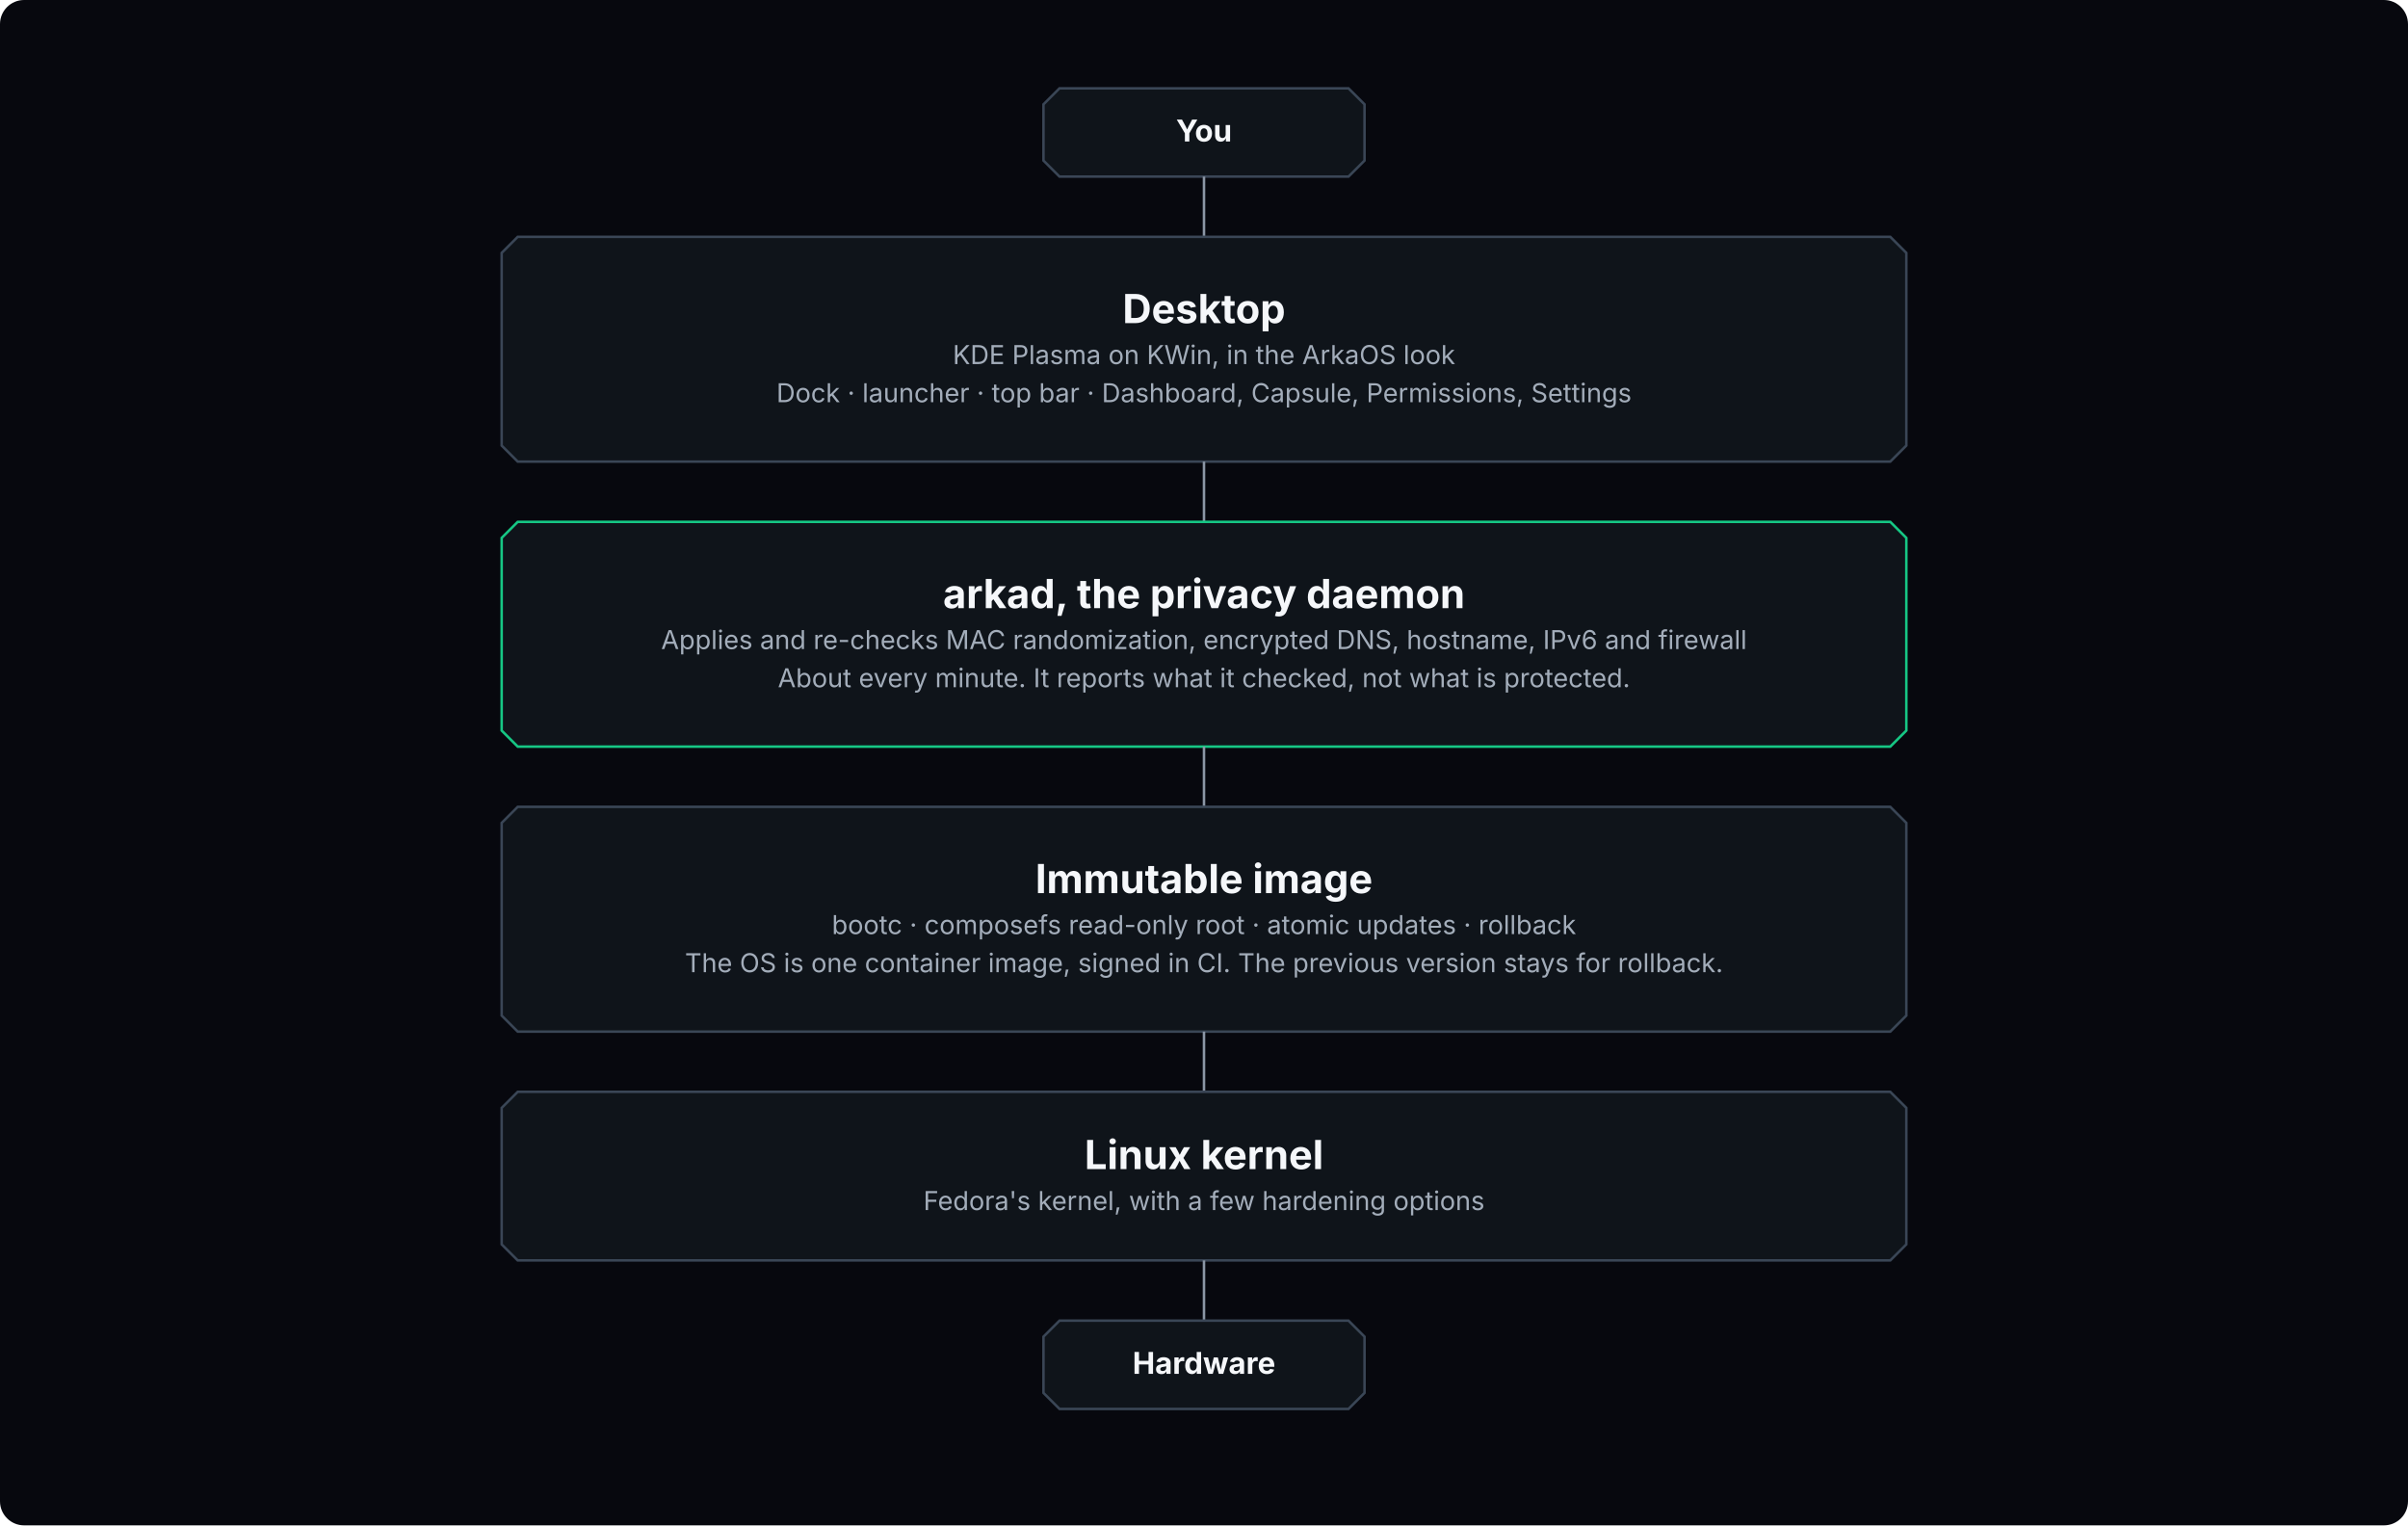
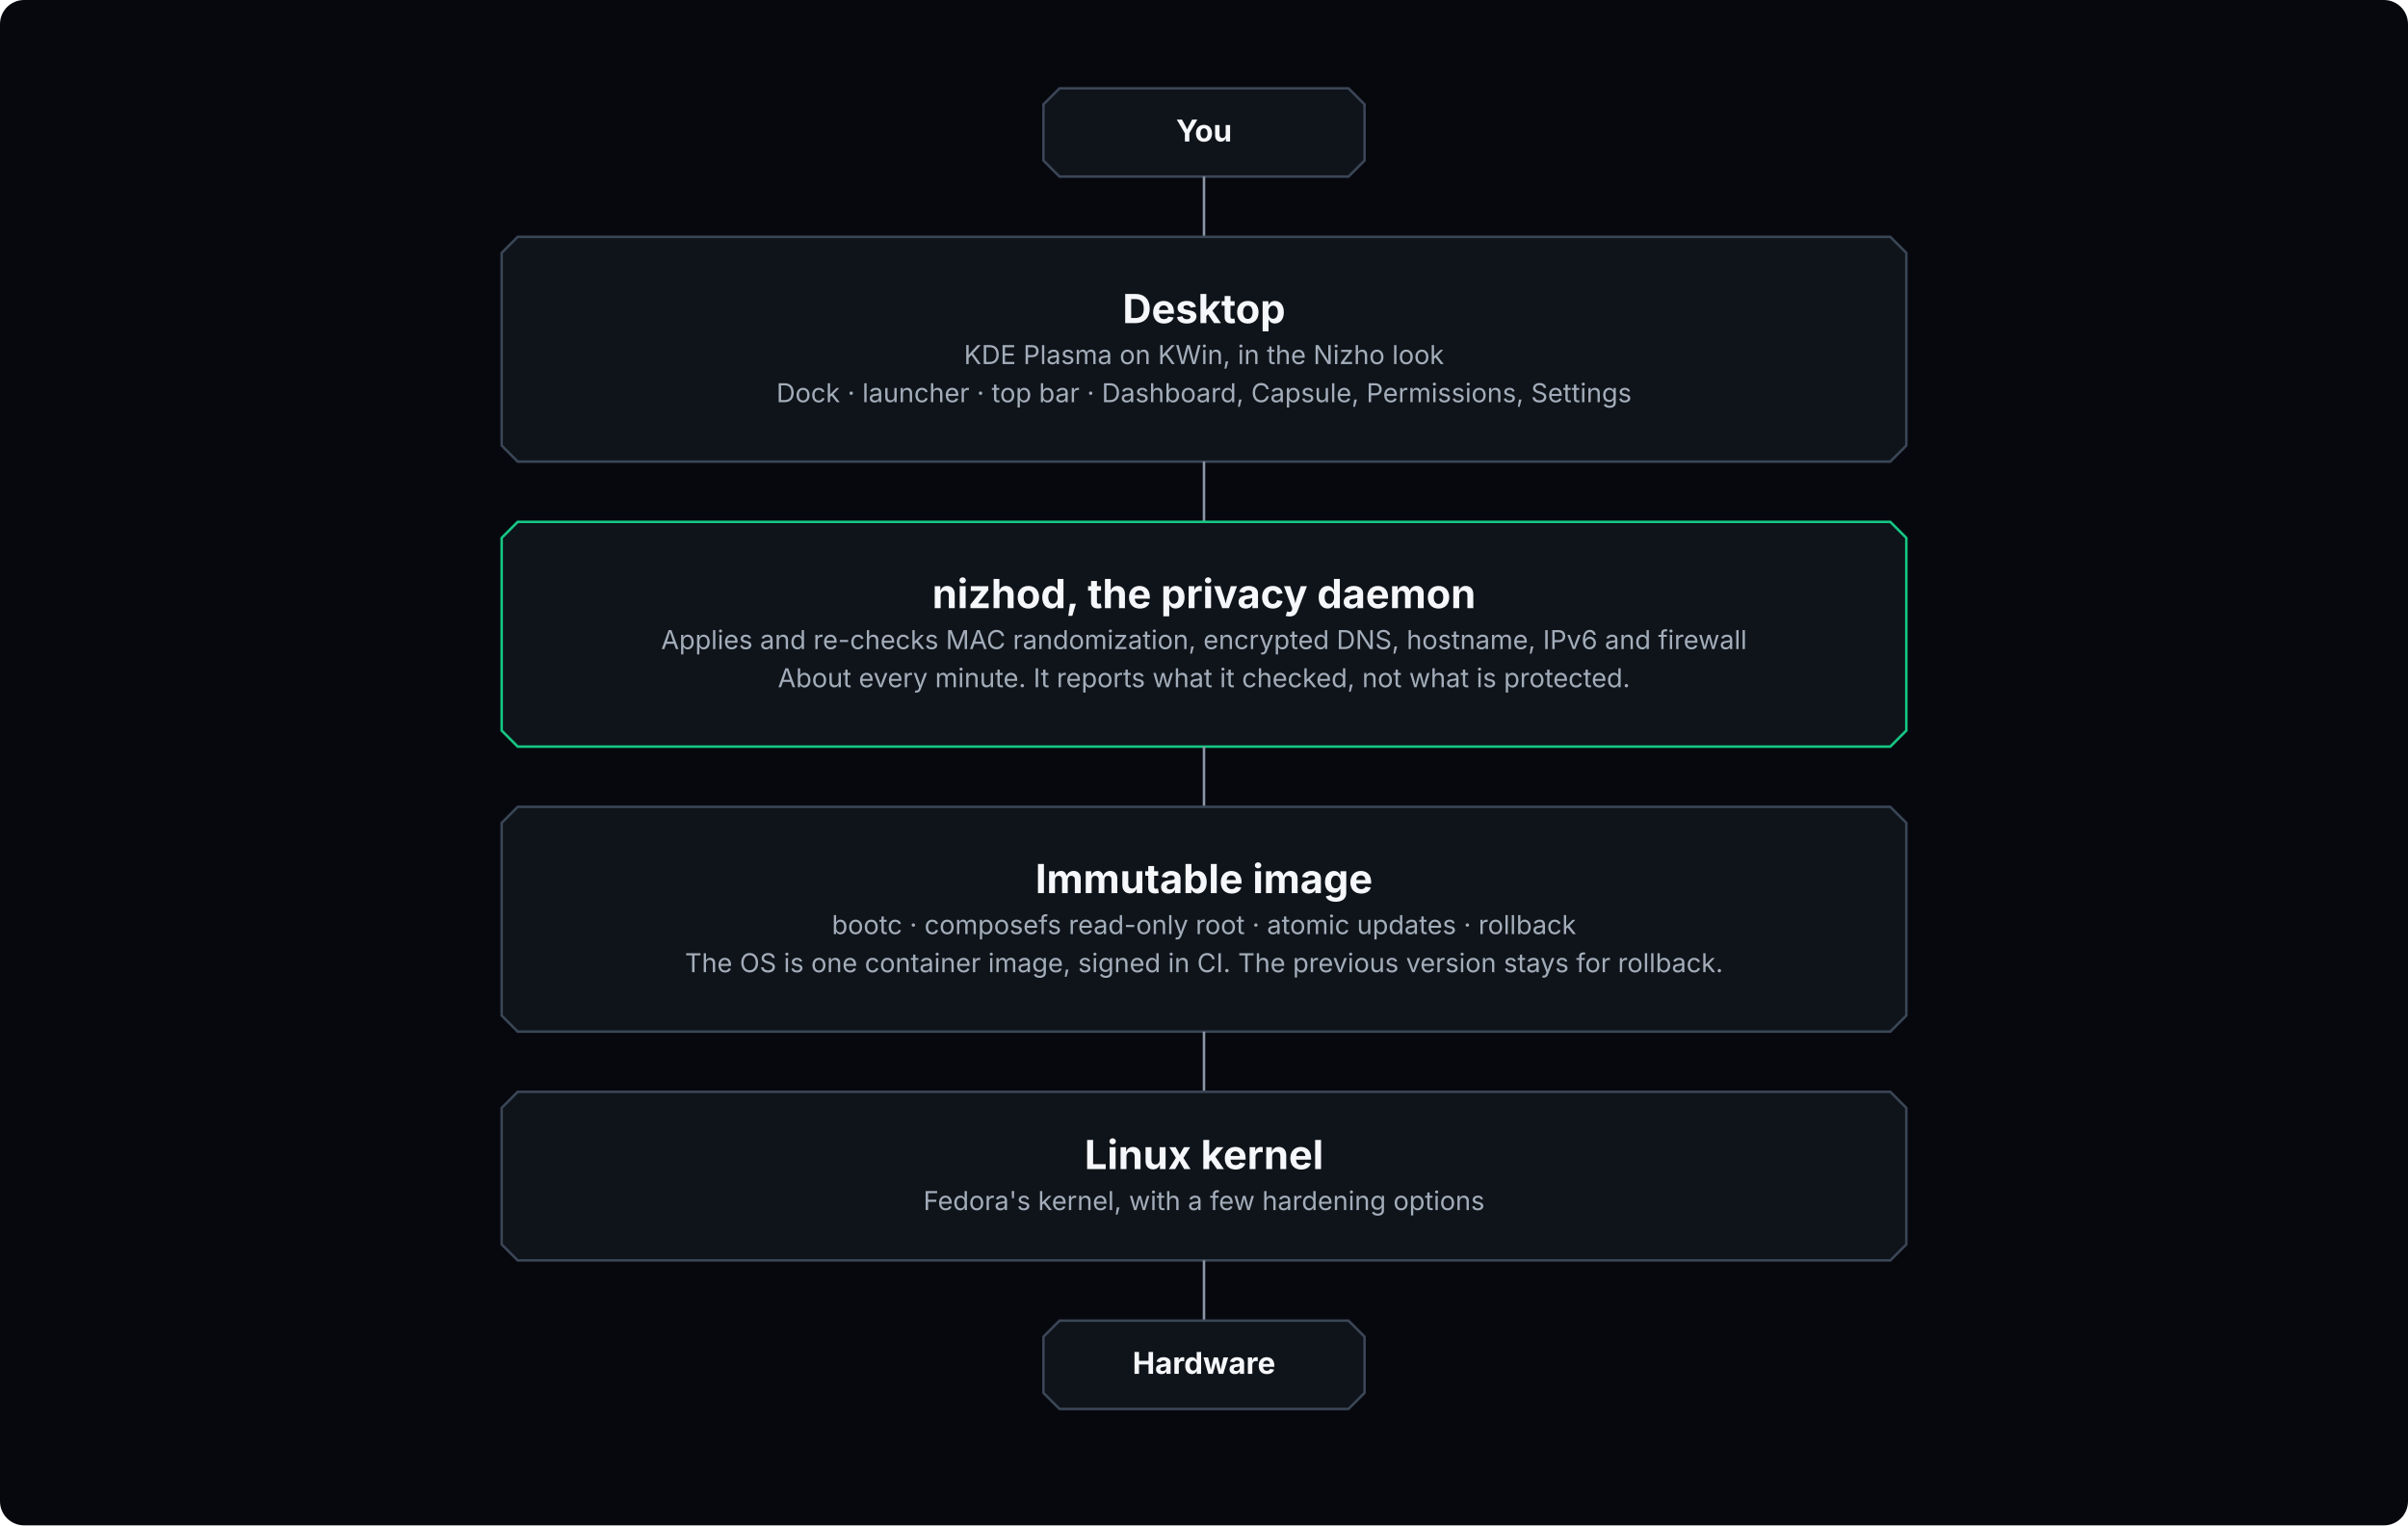
<svg xmlns="http://www.w3.org/2000/svg" width="1200" height="760" viewBox="0 0 1200 760" font-family="Inter, 'Noto Sans', 'Segoe UI', sans-serif">
  <defs>
    <marker id="a" markerWidth="8" markerHeight="8" refX="7.5" refY="4" orient="auto" markerUnits="userSpaceOnUse">
      <path d="M0 0.5L7.5 4L0 7.5Z" fill="#8b96a5" />
    </marker>
  </defs>
  <rect width="1200" height="760" rx="12" fill="#07080e" />
  <path d="M528.0 44H672.0L680.0 52V80L672.0 88H528.0L520.0 80V52Z" fill="#0f141a" stroke="#3a4656" stroke-width="1.25" stroke-linejoin="miter" />
  <text x="600.0" y="70.5" text-anchor="middle" font-size="15" font-weight="700" fill="#f5f7fa">You</text>
  <path d="M600.0 88 L600.0 118" fill="none" stroke="#8b96a5" stroke-width="1.25" stroke-linejoin="miter" />
  <path d="M258 118H942L950 126V222L942 230H258L250 222V126Z" fill="#0f141a" stroke="#3a4656" stroke-width="1.25" stroke-linejoin="miter" />
  <text x="600.0" y="161.0" text-anchor="middle" font-size="20" font-weight="700" fill="#f5f7fa">Desktop</text>
-   <text x="600.0" y="181.4" text-anchor="middle" font-size="13" font-weight="400" fill="#a3adba">KDE Plasma on KWin, in the ArkaOS look</text>
+   <text x="600.0" y="181.4" text-anchor="middle" font-size="13" font-weight="400" fill="#a3adba">KDE Plasma on KWin, in the Nizho look</text>
  <text x="600.0" y="200.4" text-anchor="middle" font-size="13" font-weight="400" fill="#a3adba">Dock · launcher · top bar · Dashboard, Capsule, Permissions, Settings</text>
  <path d="M600.0 230 L600.0 260" fill="none" stroke="#8b96a5" stroke-width="1.25" stroke-linejoin="miter" />
  <path d="M258 260H942L950 268V364L942 372H258L250 364V268Z" fill="#0f141a" stroke="#16c784" stroke-width="1.25" stroke-linejoin="miter" />
-   <text x="600.0" y="303.0" text-anchor="middle" font-size="20" font-weight="700" fill="#f5f7fa">arkad, the privacy daemon</text>
+   <text x="600.0" y="303.0" text-anchor="middle" font-size="20" font-weight="700" fill="#f5f7fa">nizhod, the privacy daemon</text>
  <text x="600.0" y="323.4" text-anchor="middle" font-size="13" font-weight="400" fill="#a3adba">Applies and re-checks MAC randomization, encrypted DNS, hostname, IPv6 and firewall</text>
  <text x="600.0" y="342.4" text-anchor="middle" font-size="13" font-weight="400" fill="#a3adba">About every minute. It reports what it checked, not what is protected.</text>
  <path d="M600.0 372 L600.0 402" fill="none" stroke="#8b96a5" stroke-width="1.25" stroke-linejoin="miter" />
  <path d="M258 402H942L950 410V506L942 514H258L250 506V410Z" fill="#0f141a" stroke="#3a4656" stroke-width="1.25" stroke-linejoin="miter" />
  <text x="600.0" y="445.0" text-anchor="middle" font-size="20" font-weight="700" fill="#f5f7fa">Immutable image</text>
  <text x="600.0" y="465.4" text-anchor="middle" font-size="13" font-weight="400" fill="#a3adba">bootc · composefs read-only root · atomic updates · rollback</text>
  <text x="600.0" y="484.4" text-anchor="middle" font-size="13" font-weight="400" fill="#a3adba">The OS is one container image, signed in CI. The previous version stays for rollback.</text>
  <path d="M600.0 514 L600.0 544" fill="none" stroke="#8b96a5" stroke-width="1.25" stroke-linejoin="miter" />
  <path d="M258 544H942L950 552V620L942 628H258L250 620V552Z" fill="#0f141a" stroke="#3a4656" stroke-width="1.25" stroke-linejoin="miter" />
  <text x="600.0" y="582.5" text-anchor="middle" font-size="20" font-weight="700" fill="#f5f7fa">Linux kernel</text>
  <text x="600.0" y="602.9" text-anchor="middle" font-size="13" font-weight="400" fill="#a3adba">Fedora's kernel, with a few hardening options</text>
  <path d="M600.0 628 L600.0 658" fill="none" stroke="#8b96a5" stroke-width="1.25" stroke-linejoin="miter" />
  <path d="M528.0 658H672.0L680.0 666V694L672.0 702H528.0L520.0 694V666Z" fill="#0f141a" stroke="#3a4656" stroke-width="1.25" stroke-linejoin="miter" />
  <text x="600.0" y="684.5" text-anchor="middle" font-size="15" font-weight="700" fill="#f5f7fa">Hardware</text>
</svg>
